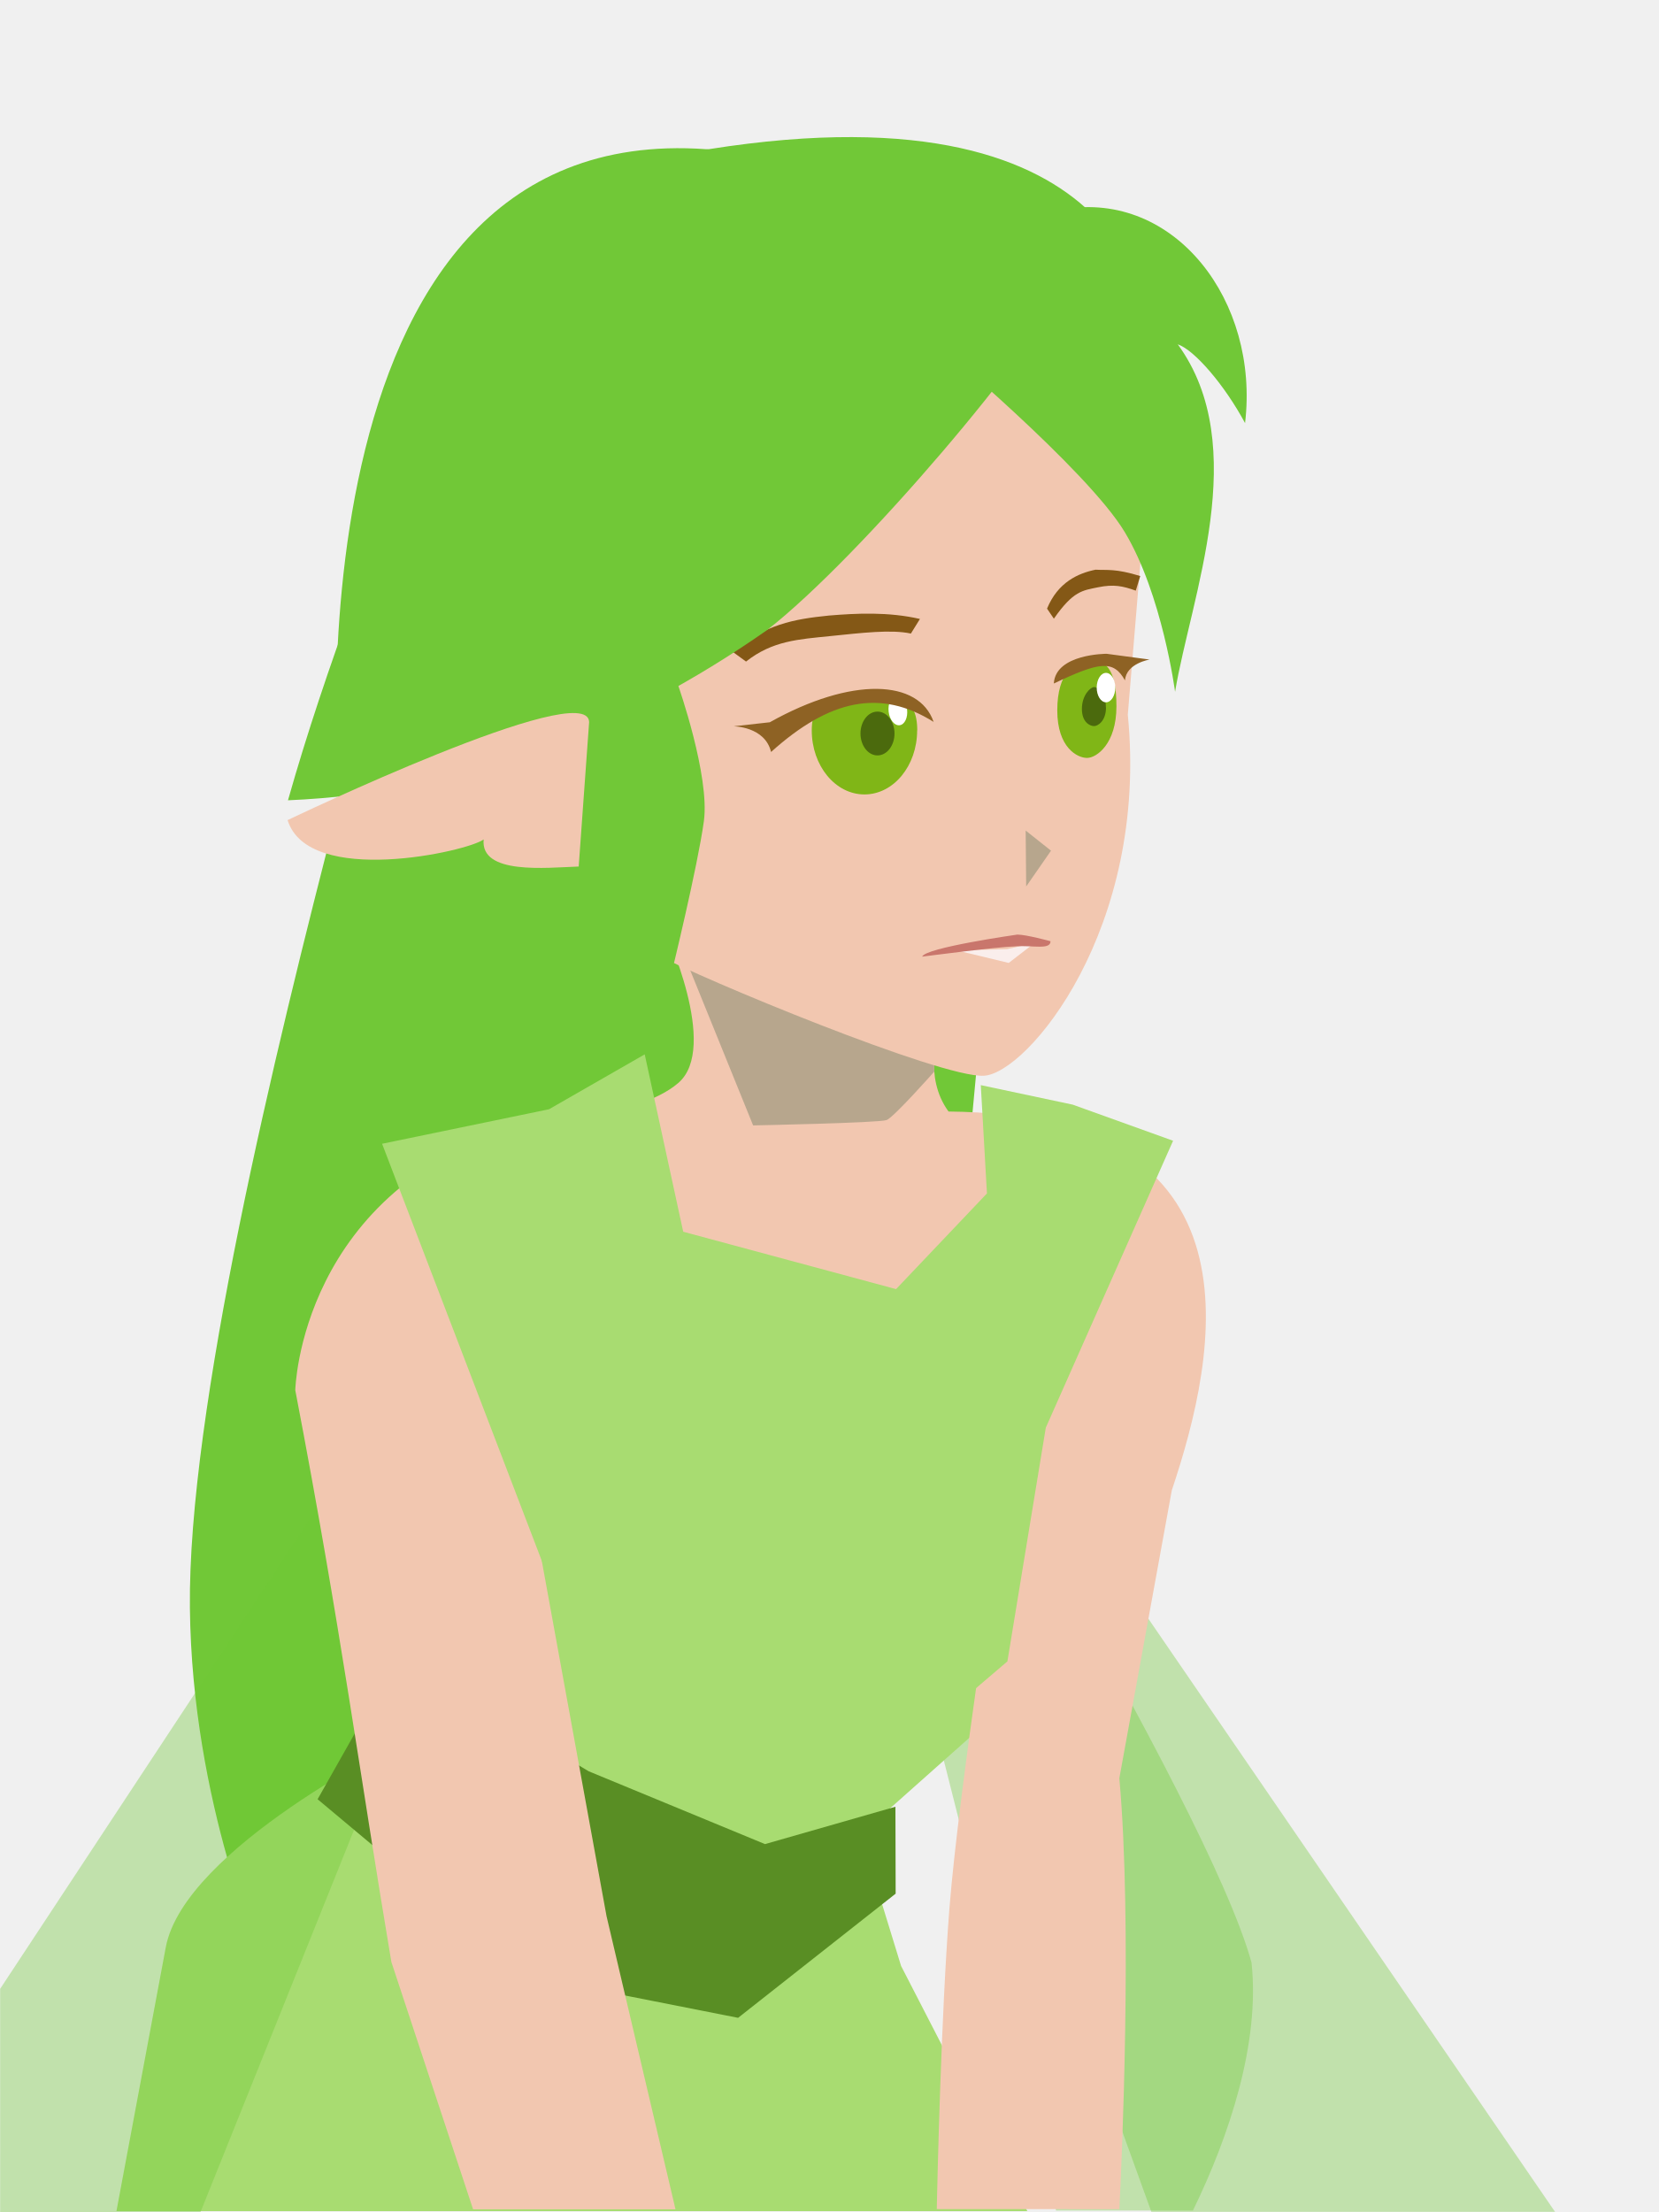
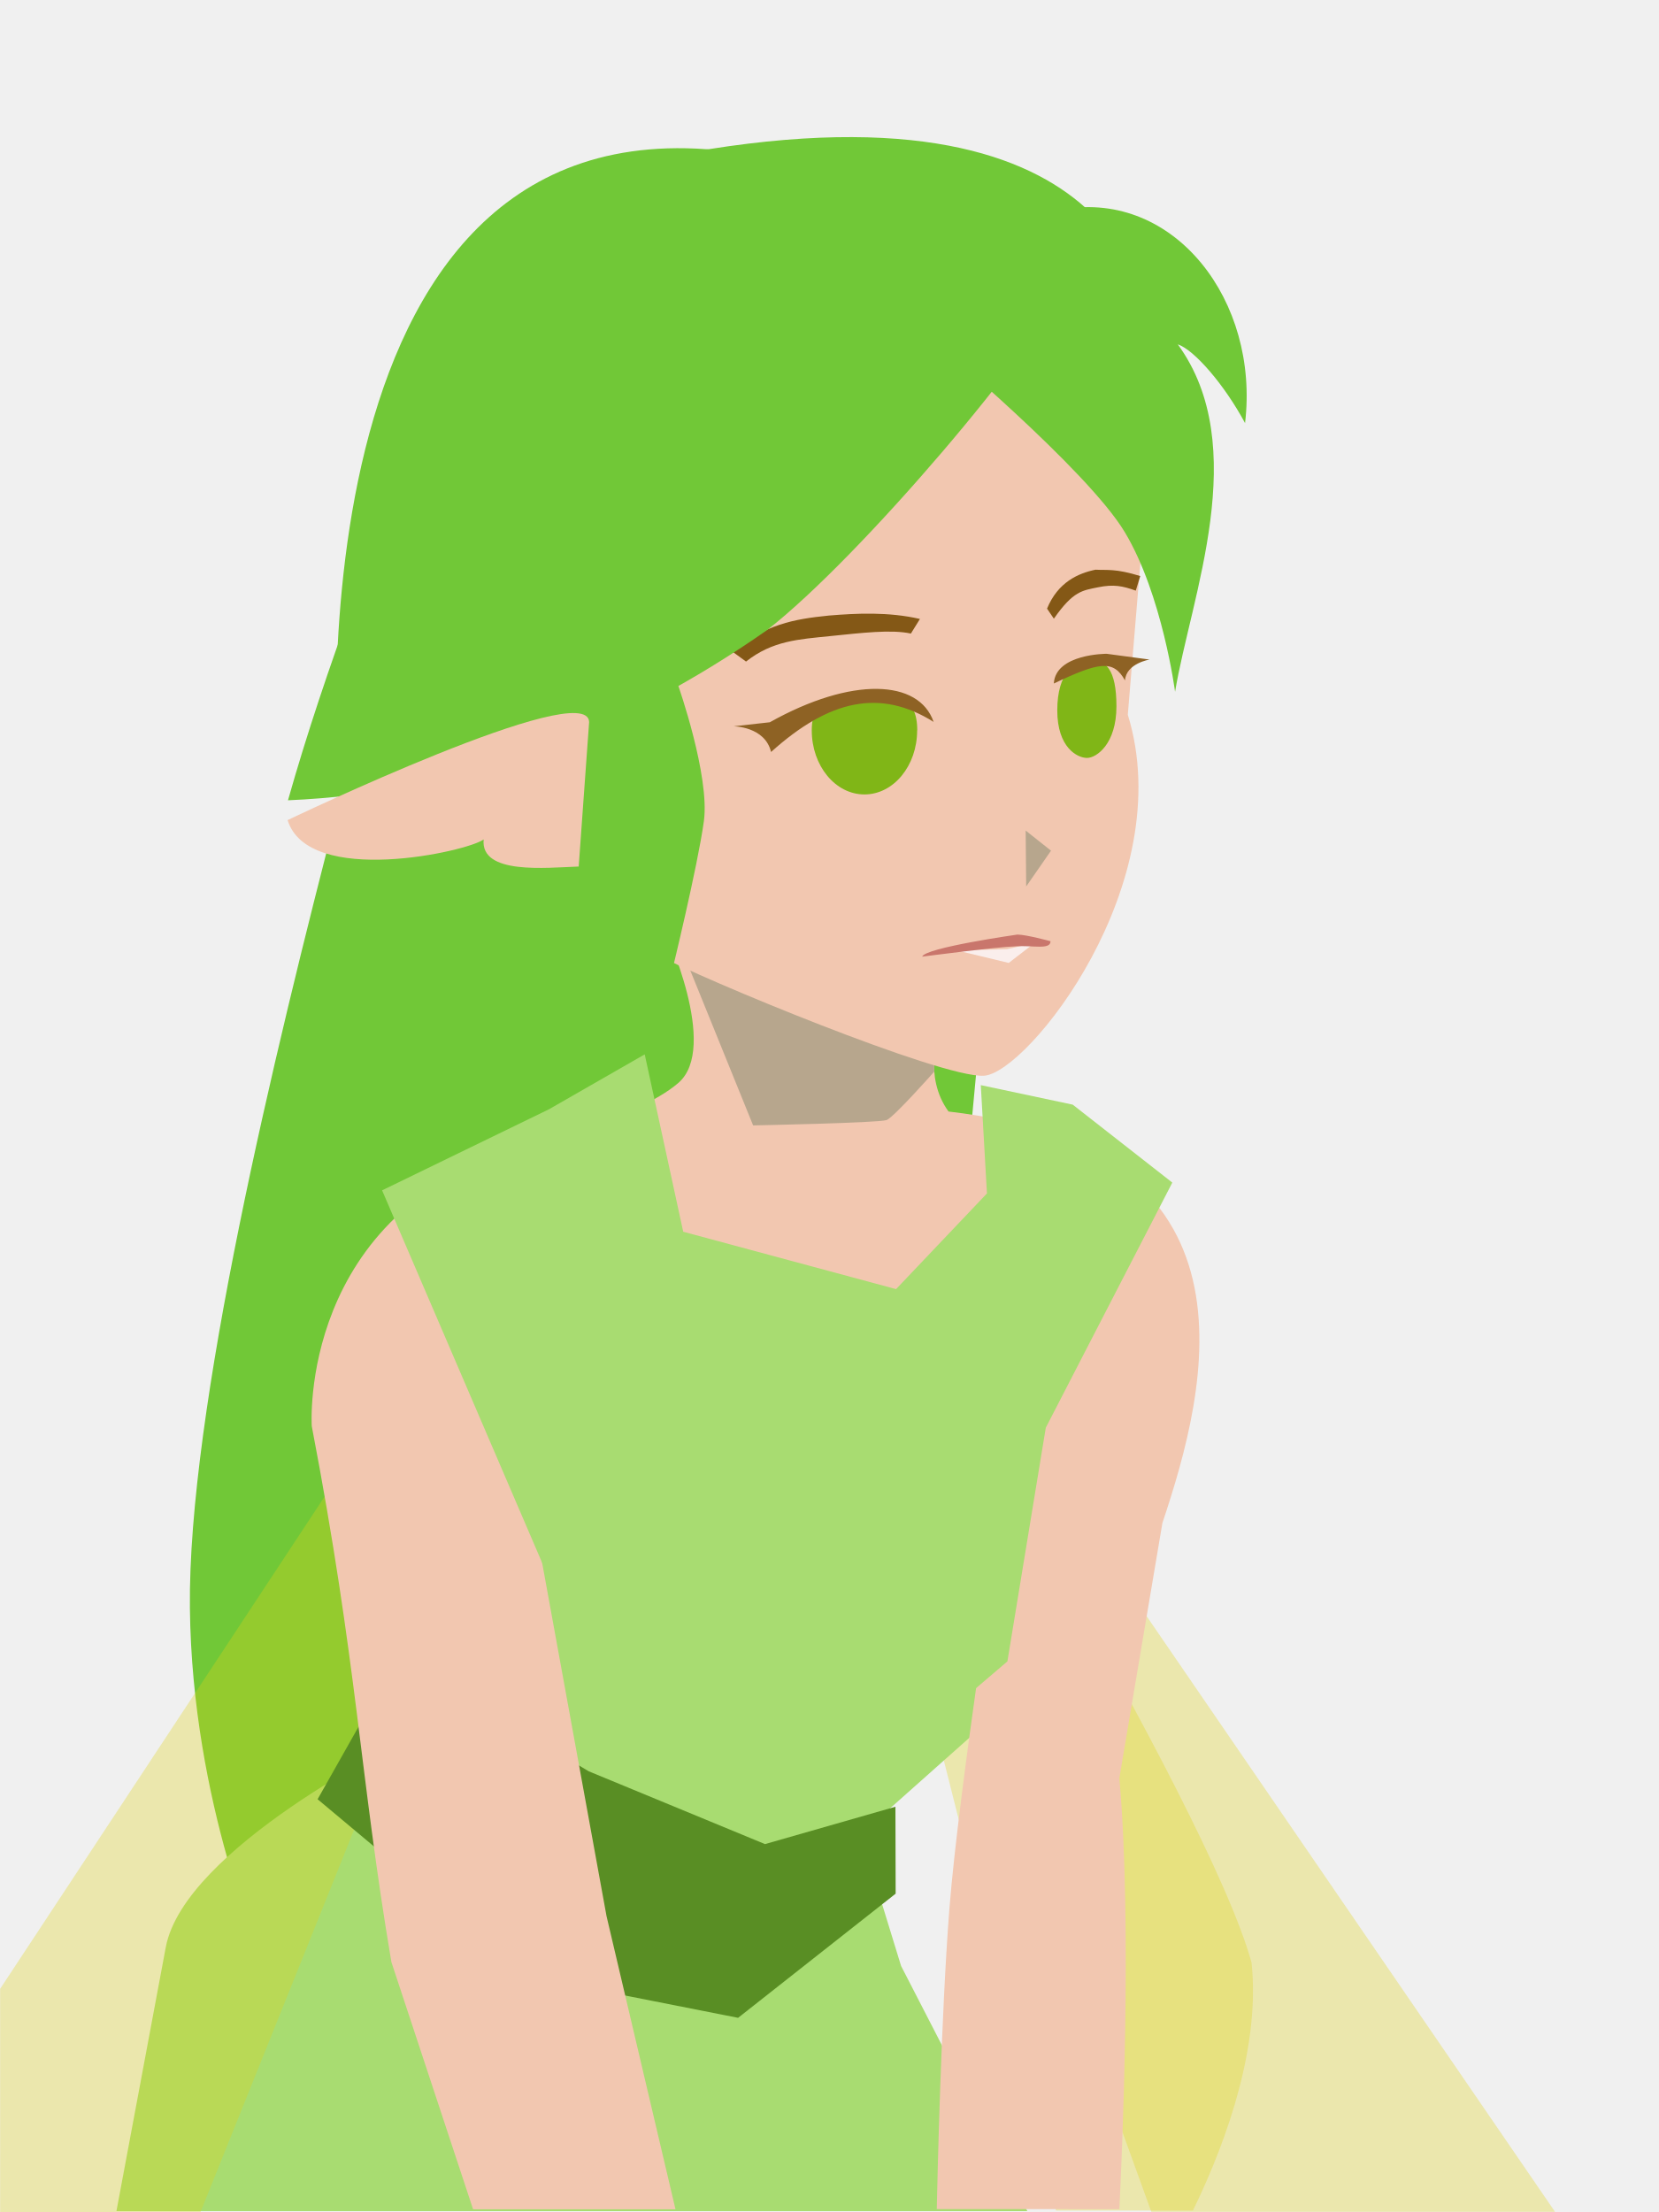
<svg xmlns="http://www.w3.org/2000/svg" width="600" height="800" version="1.1" viewBox="0 0 159 212" id="svg96">
  <defs id="defs100" />
  <g fill="none" stroke-linecap="round" stroke-linejoin="round" id="g18">
    <circle r="0" stroke="#c53822" stroke-width="2.26" style="paint-order:stroke markers fill" id="circle4" />
    <g stroke="#924019" id="g12">
      <circle r="0" stroke-width="1.29" style="paint-order:stroke markers fill" id="circle6" />
      <circle transform="scale(1,-1)" r="0" stroke-width="3.6" style="paint-order:stroke markers fill" id="circle8" />
      <circle transform="scale(1,-1)" r="0" stroke-width="3.6" style="paint-order:stroke markers fill" id="circle10" />
    </g>
    <circle transform="scale(1,-1)" r="0" stroke="#4d4320" stroke-width="4.38" style="paint-order:stroke markers fill" id="circle14" />
    <circle transform="scale(1,-1)" r="0" stroke="#4d4320" stroke-width="3.52" style="paint-order:stroke markers fill" id="circle16" />
  </g>
-   <path transform="matrix(.265 0 0 .265 0 -.0167)" d="m310 431-12.6 40 119 329h146l-253-369h-0.227z" fill="#6fc835" fill-opacity=".361" id="path20" />
-   <path transform="matrix(.265 0 0 .265 0 -.0167)" d="m320 464s0.316 0.512 0.332 0.537l0.031-0.066-0.363-0.471zm0.332 0.537-14.9 31s52.5 205 76.5 304h49.5c13.3-27.3 24.3-60.7 21.2-89.7-16-58.1-130-243-132-246z" fill="#6fc835" fill-opacity=".361" id="path22" />
+   <path transform="matrix(.265 0 0 .265 0 -.0167)" d="m310 431-12.6 40 119 329h146l-253-369h-0.227z" fill="#6fc835" fill-opacity=".361" id="path20" style="fill:#e1d31c;fill-opacity:0.314" />
+   <path transform="matrix(.265 0 0 .265 0 -.0167)" d="m320 464s0.316 0.512 0.332 0.537l0.031-0.066-0.363-0.471zm0.332 0.537-14.9 31s52.5 205 76.5 304h49.5c13.3-27.3 24.3-60.7 21.2-89.7-16-58.1-130-243-132-246z" fill="#6fc835" fill-opacity=".361" id="path22" style="fill:#e1d31c;fill-opacity:0.314" />
  <path d="m67.7 14.3c-41.2-2.96-35.2 62.7-35.2 62.7-6.29 24.2-14.5 58.3-14.3 77.1 0.2 18.8 7 33.8 7 33.8l30.5-9.48 17.9 4.18 19.3-72.7 5.92-63.4 11.1-15.1s-0.366-23.7-42-17.1z" fill="#71c837" stroke-width=".999" id="path24" />
  <path d="m97.7 137-50.5 0.516-8.71 29.4s-20.8 10.2-22.6 19.7c-1.63 8.73-4.28 22.9-4.73 25.3h87.3l-12.1-23.5-3.87-12.6 14.5-12.9 0.374-25.9z" fill="#a8dc71" stroke-width=".265" id="path26" />
-   <path transform="matrix(.265 0 0 .265 0 -.0167)" d="m205 408 0.047 0.355 0.104-0.156-0.15-0.199zm0.047 0.355-205 311v80.9h72.4l139-346-6.1-45.8z" fill="#6fc835" fill-opacity=".361" id="path28" />
+   <path transform="matrix(.265 0 0 .265 0 -.0167)" d="m205 408 0.047 0.355 0.104-0.156-0.15-0.199zm0.047 0.355-205 311v80.9h72.4l139-346-6.1-45.8z" fill="#6fc835" fill-opacity=".361" id="path28" style="fill:#e1d31c;fill-opacity:0.314" />
  <g transform="matrix(.999 0 0 .999 .04 -.416)" fill="none" stroke-linecap="round" stroke-linejoin="round" id="g44">
    <circle r="0" stroke="#c53822" stroke-width="2.26" style="paint-order:stroke markers fill" id="circle30" />
    <g stroke="#924019" id="g38">
      <circle r="0" stroke-width="1.29" style="paint-order:stroke markers fill" id="circle32" />
      <circle transform="scale(1,-1)" r="0" stroke-width="3.6" style="paint-order:stroke markers fill" id="circle34" />
      <circle transform="scale(1,-1)" r="0" stroke-width="3.6" style="paint-order:stroke markers fill" id="circle36" />
    </g>
    <circle transform="scale(1,-1)" r="0" stroke="#4d4320" stroke-width="4.38" style="paint-order:stroke markers fill" id="circle40" />
    <circle transform="scale(1,-1)" r="0" stroke="#4d4320" stroke-width="3.52" style="paint-order:stroke markers fill" id="circle42" />
  </g>
  <path d="m40.1 160-4.33 3-5.33 9.44 20.3 17 20 3.95 15.1-11.9-0.021-8.33-12.5 3.58-16.9-6.98z" fill="#598e24" stroke-width=".999" id="path46" />
-   <path d="m63.7 89.1c0-3e-6 5.29 11.3 1.3 14.7-3.99 3.44-14.5 3.84-14.5 3.84-21.8 6.19-22.2 25.6-22.2 25.6 4.39 22.9 6.14 36.6 9.21 54.8l7.83 23.7h19.4l-6.61-28.1-6.56-36 30.2-9.03 14.1 7.41s-3.97 25.5-4.87 36.8c-0.821 10.5-1.16 26.3-1.22 28.9l17.5 8e-3c0.228-4.52 1.26-27.3-2e-3 -41.3l5.03-27.6c4.39-13.1 9.32-36-21.4-36.3-2.46-3.37-0.922-7.63-0.922-7.63l-18.1-10.9z" fill="#f2c7b0" stroke-width=".265" id="path48" />
+   <path d="m 63.7,89.1 c 0,-3e-6 5.29,11.3 1.3,14.7 -3.99,3.44 -14.661,6.039 -14.661,6.039 -21.8,6.19 -20.461,26.836 -20.461,26.836 4.39,22.9 4.562,33.165 7.632,51.365 l 7.83,23.7 h 19.4 l -6.61,-28.1 -6.56,-36 30.2,-9.03 14.1,7.41 c 0,0 -3.97,25.5 -4.87,36.8 -0.821,10.5 -1.16,26.3 -1.22,28.9 l 17.5,0.008 c 0.228,-4.52 1.26,-27.3 -0.002,-41.3 l 4.129,-24.468 c 4.39,-13.1 10.221,-35.861 -20.499,-39.432 -2.46,-3.37 -0.922,-7.63 -0.922,-7.63 l -18.1,-10.9 z" fill="#f2c7b0" stroke-width="0.265" id="path48" />
  <path d="m70.3 90.3-4.69 1.36 6.57 16.2s12.1-0.238 12.8-0.515c0.699-0.278 4.56-4.64 4.56-4.64l-0.215-7.19z" fill="#b7a68d" stroke-width=".999" id="path50" />
-   <path d="m110 45.5-1.91 23c2.02 20.5-9.64 34.4-13.8 34.6-4.12 0.226-27.3-9.39-31.3-11.6 0 0-19.6-12.9-23-23.7-3.4-10.8-3.2-48.4 32.5-48.5 35.7-0.083 37.4 26.3 37.4 26.3z" fill="#f2c7b0" stroke-width=".999" id="path52" />
+   <path d="m 110,45.5 -1.91,23 c 4.978,16.115 -9.64,34.4 -13.8,34.6 -4.12,0.226 -27.3,-9.39 -31.3,-11.6 0,0 -19.6,-12.9 -23,-23.7 -3.4,-10.8 -3.2,-48.4 32.5,-48.5 35.7,-0.083 37.4,26.3 37.4,26.3 z" fill="#f2c7b0" stroke-width="0.999" id="path52" />
  <path d="m107 67.7c0 3.59-1.9 4.94-2.82 4.94-0.918 0-2.85-0.975-2.85-4.56 0-3.59 1.64-4.81 3.11-4.84 1.5-0.034 2.56 0.863 2.56 4.45z" fill="#80b617" stroke-width="1.46" id="path54" />
-   <path d="m106 67.8c0 1.3-0.773 1.79-1.15 1.79-0.374 0-1.16-0.354-1.16-1.65 0-1.3 0.81-2.09 1.18-2.09 0.374 0 1.12 0.652 1.12 1.95z" fill="#4b6a0d" stroke-width=".561" id="path56" />
  <path d="m101 65.5c0.169-2.85 5.06-2.84 5.06-2.84l4.12 0.553s-2.25 0.36-2.36 2c-1.11-2-2.46-1.78-6.81 0.29z" fill="#8e6224" stroke-width=".999" id="path58" />
  <path d="m87.9 70c0 3.39-2.26 6.14-5.05 6.14s-5.05-2.75-5.05-6.14 2.43-3.33 5.23-3.33c2.79 0 4.88-0.063 4.88 3.33z" fill="#80b617" stroke-width=".999" id="path60" />
  <g transform="matrix(.999 0 0 .999 -6.37 -2.74)" id="g66">
    <path d="m103 93.8 2.65-0.607-2.5 1.93-4.98-1.2z" fill="#faeeec" id="path62" />
    <path d="m104 92.4s-8.9 1.26-9.15 2.12c0 0 7.22-0.945 8.93-0.985 1.66-0.128 3.38 0.369 3.38-0.494 0 0-2.33-0.636-3.16-0.636z" fill="#c9766c" id="path64" />
  </g>
  <g stroke-width=".999" id="g76">
    <path d="m98.3 79.6 2.43 1.93-2.38 3.43z" fill="#b7a68d" id="path68" />
-     <path d="m94 104 8.81 1.87 9.62 3.46-12.2 27.5-3.68 22.4-9.13 7.79-35.1-16.4-15.7-41 16-3.31 9.17-5.26 3.69 17 20.4 5.5 8.71-9.17z" fill="#a8dc71" id="path70" />
-     <ellipse cx="106" cy="65.9" rx=".89" ry="1.41" fill="#fff" id="ellipse72" />
+     <path d="m 94,104 8.81,1.87 9.546,7.47 L 100.23,136.83 l -3.68,22.4 -9.13,7.79 -35.1,-16.4 -15.7,-36.537 16,-7.773 9.17,-5.26 3.69,17 20.4,5.5 8.71,-9.17 z" fill="#a8dc71" id="path70" />
    <path d="m65 65.7s3.05 8.66 2.46 13c-0.589 4.32-3.08 14.5-3.08 14.5l-30.3-4.88 13.8-26.6z" fill="#71c837" id="path74" />
  </g>
  <path d="m79.4 59c-3.37 0.341-6.01 0.842-9.22 3.44l1.32 0.965c2.53-2 5.03-2.13 8.05-2.44 3.02-0.306 5.86-0.656 7.75-0.244l0.868-1.4c-3.04-0.695-6.06-0.547-8.76-0.323z" color="#000000" fill="#845816" stroke-width="1.38" style="-inkscape-stroke:none" id="path78" />
  <path d="m105 54.6c-1.67 0.341-3.61 1.2-4.65 3.73l0.653 0.965c1.87-2.68 2.75-2.7 4.24-3.01 1.5-0.306 2.36-0.124 3.61 0.323l0.43-1.4c-2.39-0.733-3.15-0.544-4.29-0.607z" color="#000000" fill="#845816" stroke-width=".97" style="-inkscape-stroke:none" id="path80" />
  <path d="M 102,27.3 C 99.73,32.97 82.5,53.4 73.5,60.4 59.5,70.19 44.2,76 27.6,76.7 34.79,51.3 48.7,22.3 48.7,22.3 79.8,15.28 89.6,14.58 102,27.33 Z" fill="#71c837" id="path82" style="stroke-width:0.999" />
  <path d="m 89.5,32.7 c 0,0 14.7,12.3 18.3,18.3 3.6,5.99 4.82,15.3 4.82,15.3 1.51,-9.09 7.4,-23.5 0.258,-33.3 1.6,0.54 4.49,3.9 6.45,7.55 1.39,-11.7 -6.74,-22.3 -17.4,-20.5 -2.09,-2.31 -15.4,-8.96 -17.1,-4.57 z" fill="#71c837" id="path84" style="stroke-width:0.999" />
  <path d="m 56.463,69.199 c -0.131,-4.38 -28.9,9.4 -28.9,9.4 1.994,6.429 17.298,3.001 18.79,1.852 -0.326,3.412 5.98,2.708 9.11,2.598 z" fill="#f2c7b0" id="path86" style="stroke-width:0.999" />
-   <ellipse cx="84.1" cy="70.3" rx="1.63" ry="2.1" fill="#4b6a0d" stroke-width=".973" id="ellipse90" />
-   <ellipse transform="rotate(-6.64)" cx="77.6" cy="77.6" rx=".89" ry="1.41" fill="#fff" stroke-width=".999" id="ellipse92" />
  <path d="m89.5 69.2c-5.12-3.22-10-2.17-15.6 2.87-0.588-2.45-3.59-2.46-3.59-2.46l3.47-0.388c7.85-4.4 14.3-4.12 15.7-0.028z" fill="#8e6224" stroke-width=".999" id="path94" />
</svg>
